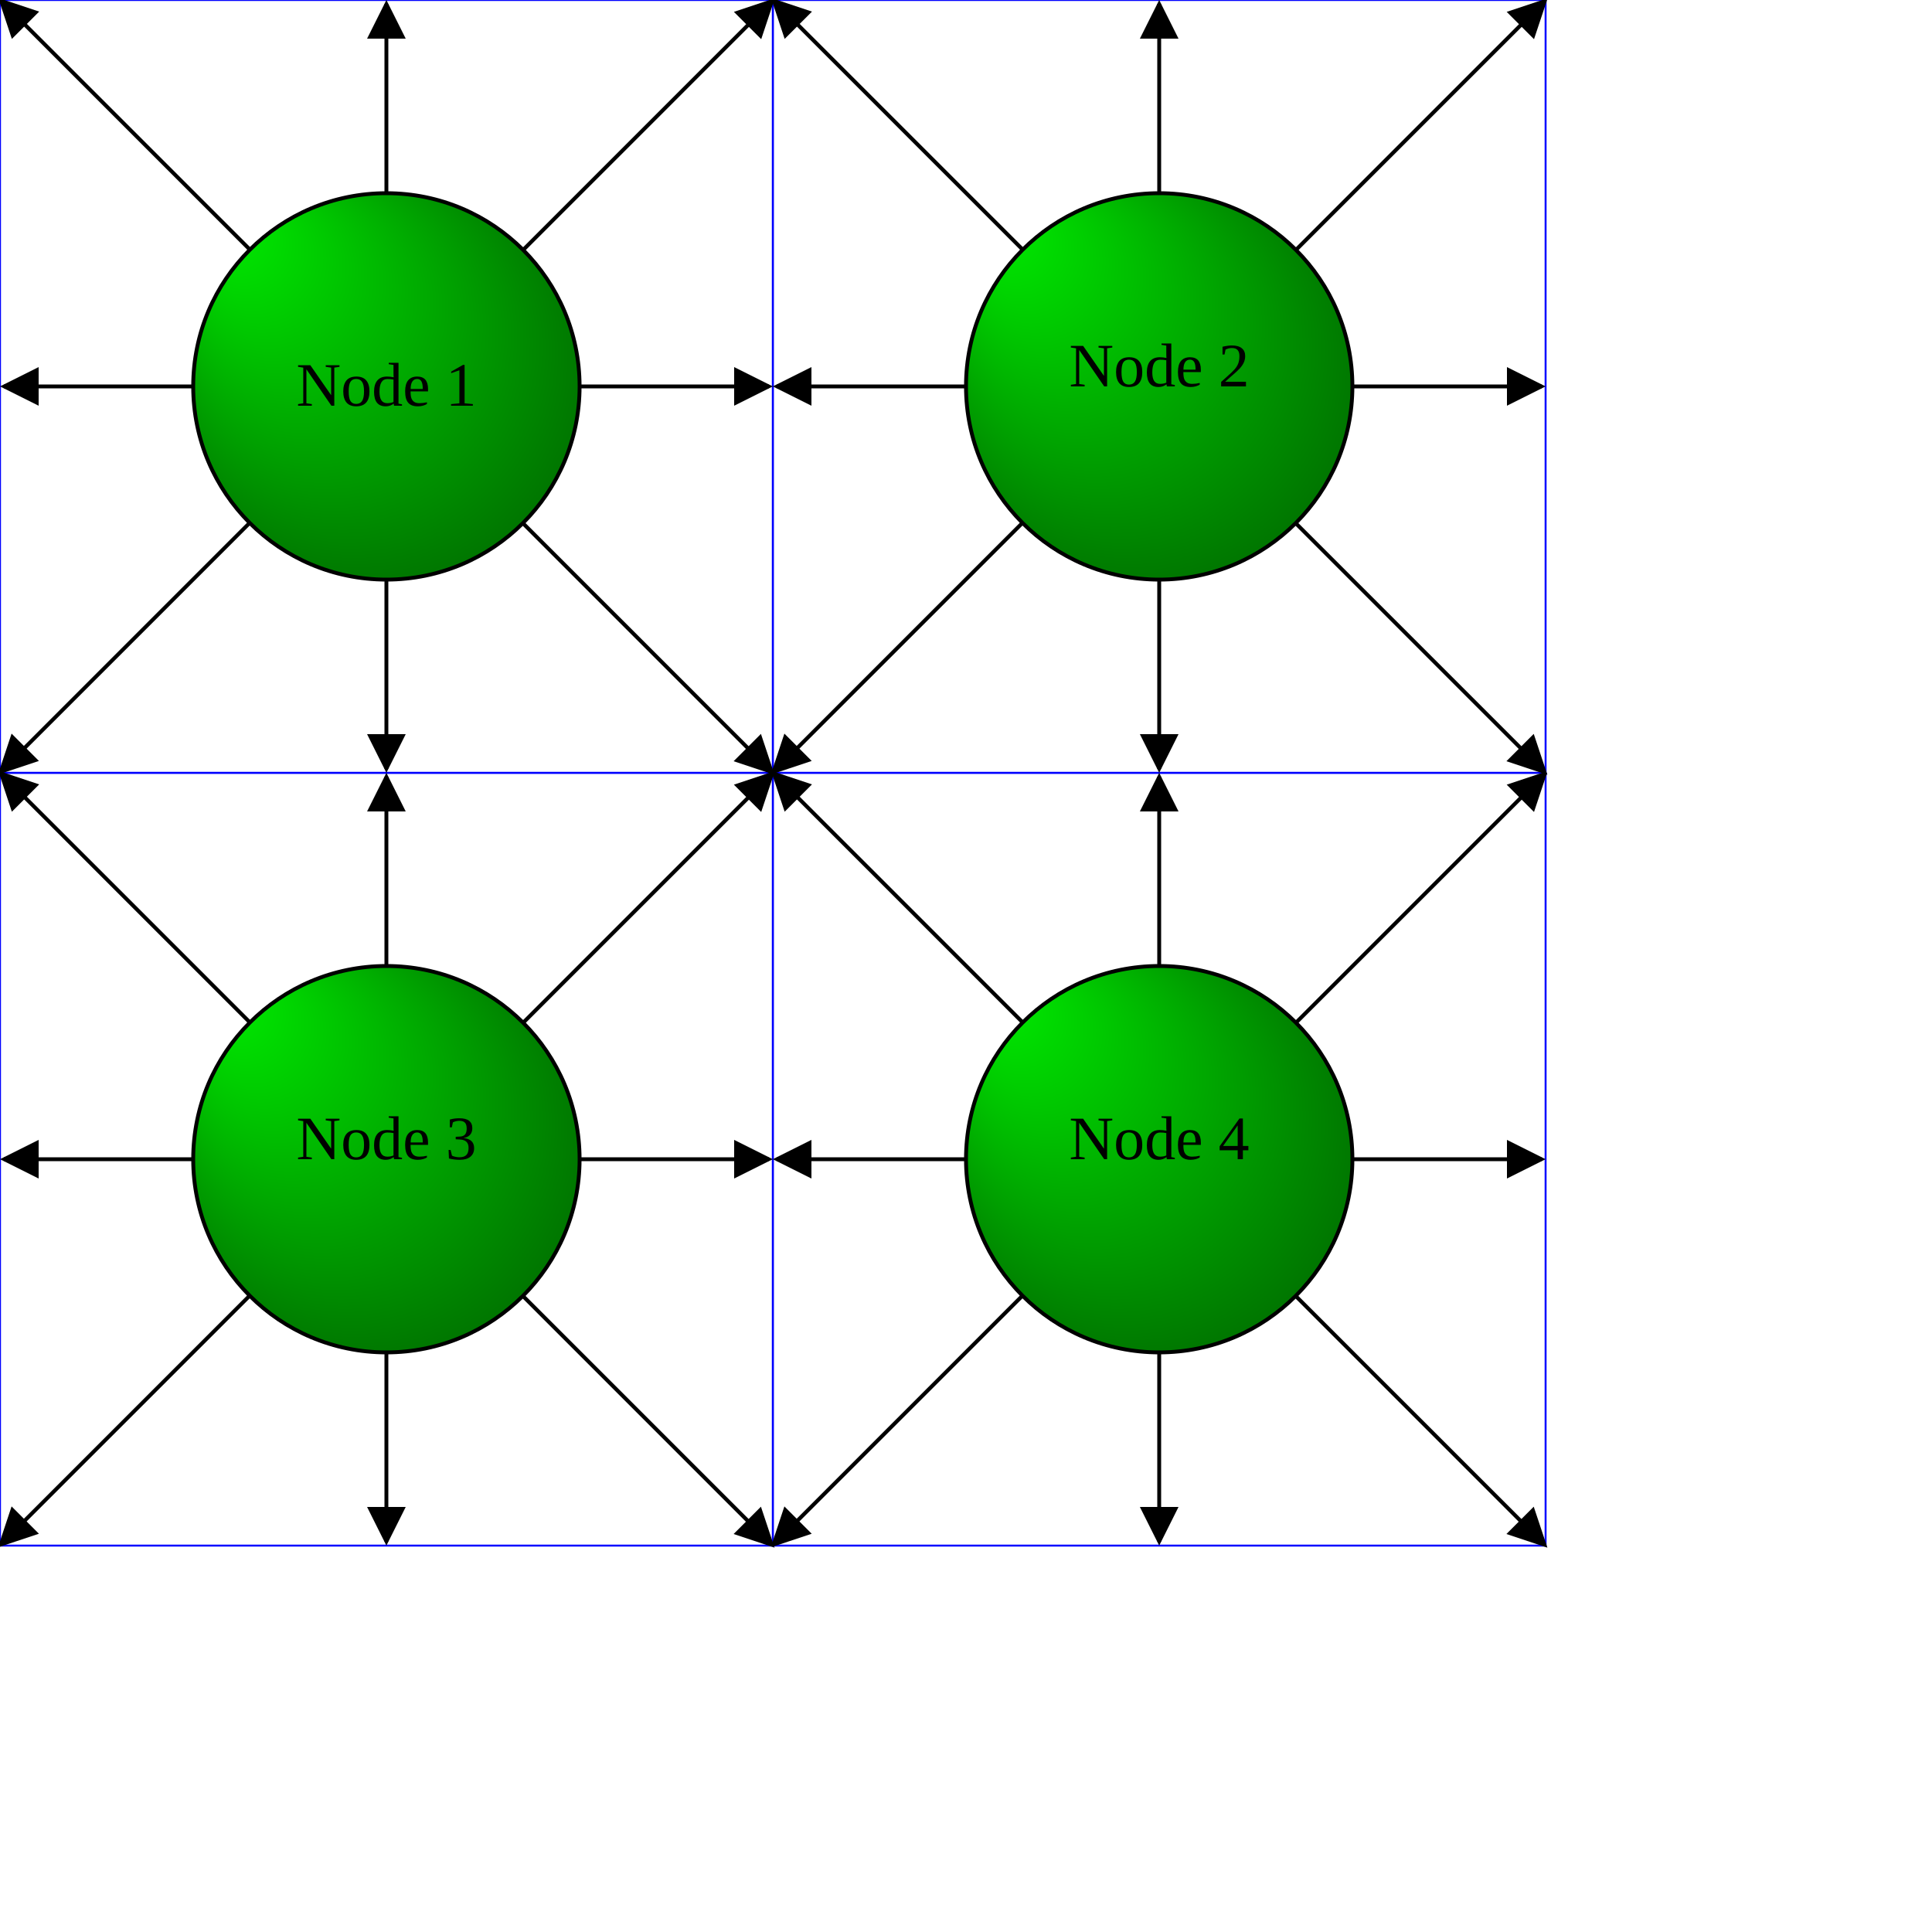
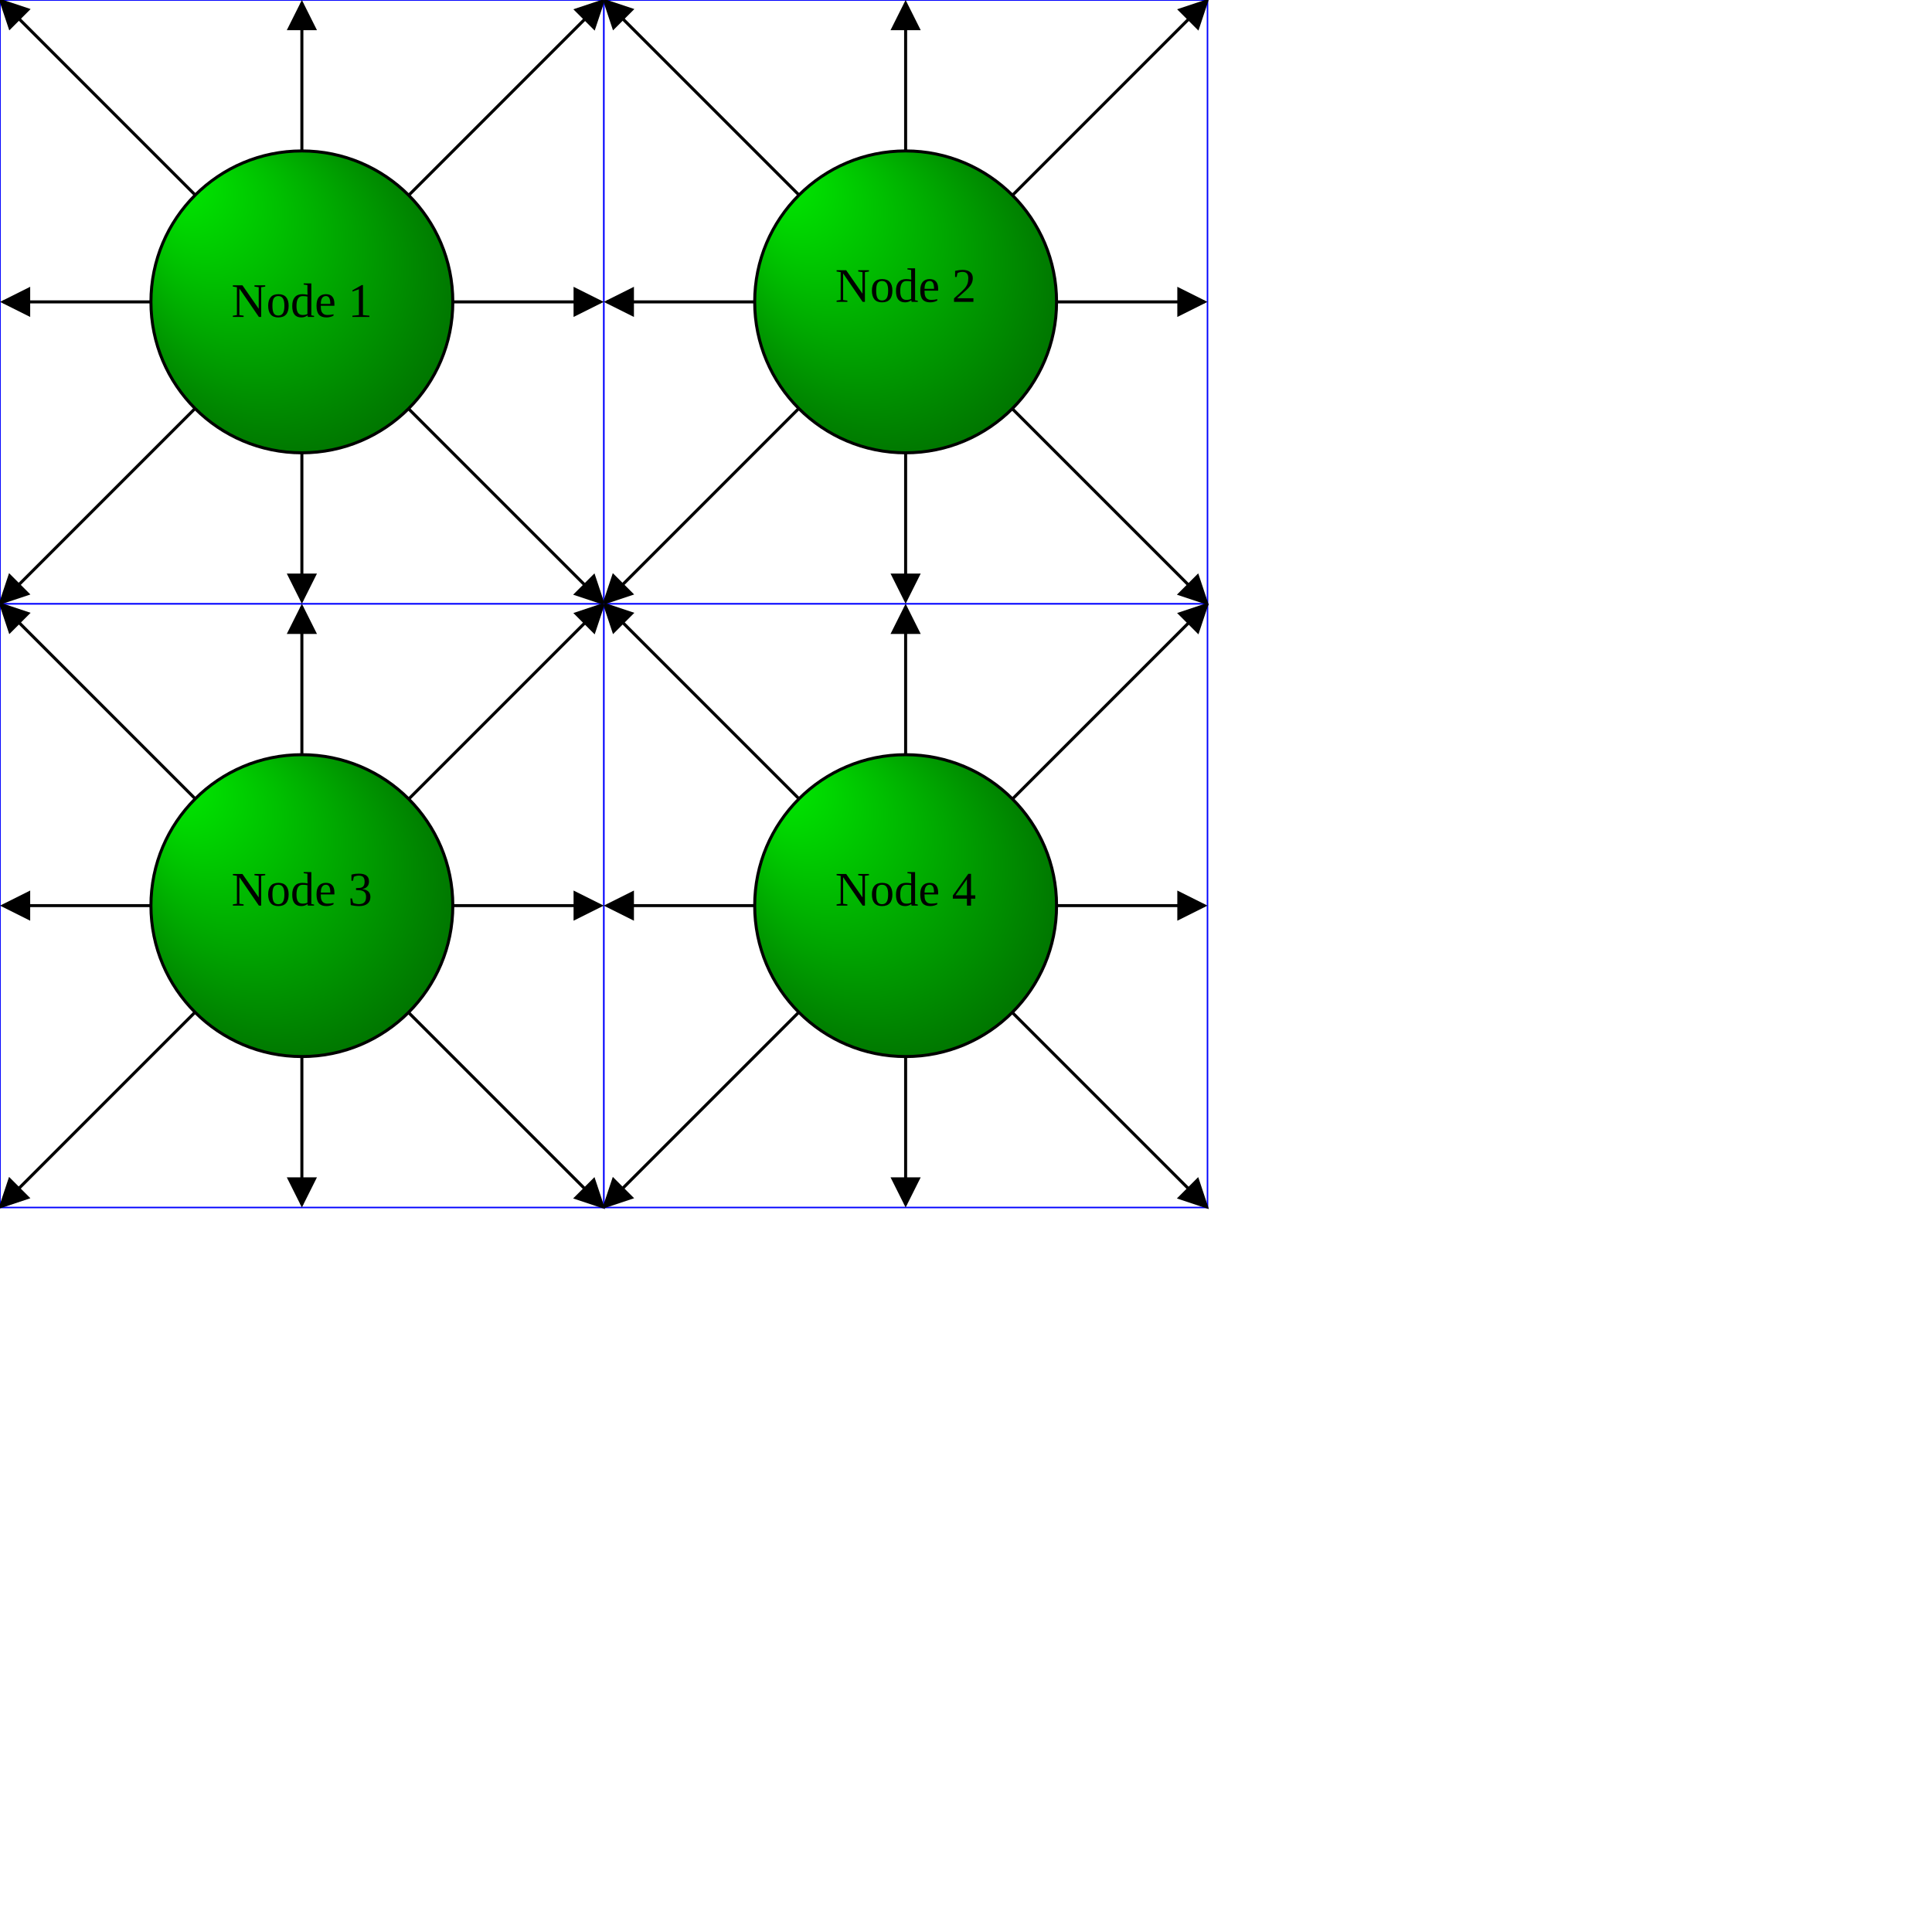
- <svg xmlns="http://www.w3.org/2000/svg" xmlns:xlink="http://www.w3.org/1999/xlink" version="1.1" x="0px" y="0px" width="2000" height="2000" viewBox="0, 0, 2000, 2000">
+ <svg xmlns="http://www.w3.org/2000/svg" xmlns:xlink="http://www.w3.org/1999/xlink" version="1.1" x="0px" y="0px" width="640" height="640" viewBox="0, 0, 640, 640">
  <style type="text/css">




/* Core style definition of node elements */
rect.Box { fill:none; stroke:#0000ff; stroke-width:0.5 }
circle.Node { stroke:#000000; stroke-width:1; fill:#e8e8e8; fill:url(#nodeRadialGradient_A) }       
line.Arrow  { stroke:#000000; stroke-width:1 }
polygon.Arrow { fill:#000000 }


/* node variants in groups  */
/* ------------------------------------   */
/* pattern_0 */

g.pattern_0-box     { visibility: visible }

g.pattern_0-ahead_1 { visibility: visible }
g.pattern_0-arrow_1 { visibility: visible }

g.pattern_0-ahead_2 { visibility: visible }
g.pattern_0-arrow_2 { visibility: visible }

g.pattern_0-ahead_3 { visibility: visible }
g.pattern_0-arrow_3 { visibility: visible }

g.pattern_0-ahead_4 { visibility: visible }
g.pattern_0-arrow_4 { visibility: visible }

g.pattern_0-ahead_5 { visibility: visible }
g.pattern_0-arrow_5 { visibility: visible }

g.pattern_0-ahead_6 { visibility: visible }
g.pattern_0-arrow_6 { visibility: visible }

g.pattern_0-ahead_7 { visibility: visible }
g.pattern_0-arrow_7 { visibility: visible }

g.pattern_0-ahead_8 { visibility: visible }
g.pattern_0-arrow_8 { visibility: visible }

g.pattern_0-node    { visibility: visible }

/* ------------------------------------   */



</style>
  <defs>
    <radialGradient id="nodeRadialGradient_A" fx="5%" fy="5%" r="65%" spreadMethod="pad">
      <stop offset="0%" stop-color="#00ee00" stop-opacity="1" />
      <stop offset="100%" stop-color="#006600" stop-opacity="1" />
    </radialGradient>
    <symbol id="arrow_head">
      <polygon points="0,10 5,0 10,10" class="Arrow" />
    </symbol>
    <symbol id="arrow_line">
      <line x1="5" y1="1" x2="5" y2="100" class="Arrow" />
    </symbol>
    <symbol id="pattern_0">
      <g class="pattern_0-box">
        <rect x="0" y="0" width="200" height="200" class="Box" />
      </g>
      <g class="pattern_0-arrow_1" transform="translate(95,0)">
        <use xlink:href="#arrow_line" />
        <g class="pattern_0-ahead_1">
          <use xlink:href="#arrow_head" />
        </g>
      </g>
      <g class="pattern_0-arrow_2" transform="translate(197,-4) rotate(45)">
        <use xlink:href="#arrow_line" />
        <g class="pattern_0-ahead_2">
          <use xlink:href="#arrow_head" />
        </g>
      </g>
      <g class="pattern_0-arrow_3" transform="translate(200,95) rotate(90)">
        <use xlink:href="#arrow" />
        <use xlink:href="#arrow_line" />
        <g class="pattern_0-ahead_3">
          <use xlink:href="#arrow_head" />
        </g>
      </g>
      <g class="pattern_0-arrow_4" transform="translate(204,197) rotate(135)">
        <use xlink:href="#arrow" />
        <use xlink:href="#arrow_line" />
        <g class="pattern_0-ahead_4">
          <use xlink:href="#arrow_head" />
        </g>
      </g>
      <g class="pattern_0-arrow_5" transform="translate(105,200) rotate(180)">
        <use xlink:href="#arrow" />
        <use xlink:href="#arrow_line" />
        <g class="pattern_0-ahead_5">
          <use xlink:href="#arrow_head" />
        </g>
      </g>
      <g class="pattern_0-arrow_6" transform="translate(3,204) rotate(225)">
        <use xlink:href="#arrow" />
        <use xlink:href="#arrow_line" />
        <g class="pattern_0-ahead_6">
          <use xlink:href="#arrow_head" />
        </g>
      </g>
      <g class="pattern_0-arrow_7" transform="translate(0,105) rotate(270)">
        <use xlink:href="#arrow" />
        <use xlink:href="#arrow_line" />
        <g class="pattern_0-ahead_7">
          <use xlink:href="#arrow_head" />
        </g>
      </g>
      <g class="pattern_0-arrow_8" transform="translate(-4,3) rotate(315)">
        <use xlink:href="#arrow" />
        <use xlink:href="#arrow_line" />
        <g class="pattern_0-ahead_8">
          <use xlink:href="#arrow_head" />
        </g>
      </g>
      <g class="pattern_0-node">
        <circle cx="100" cy="100" r="50" class="Node" />
      </g>
    </symbol>
  </defs>
-   <g id="graph" transform="translate(0,0) scale(4)">
+   <g id="graph" transform="translate(0,0) scale(1)">
    <g id="pattern_0_1" transform="translate(0,0)">
      <use xlink:href="#pattern_0" />
      <text x="100" y="105" style="fill: #000000; stroke: none; font-size: 16px; text-anchor: middle">Node 1</text>
    </g>
    <g id="pattern_0_2" transform="translate(200,0)">
      <use xlink:href="#pattern_0" />
      <text x="100" y="100" style="fill: #000000; stroke: none; font-size: 16px; text-anchor: middle">Node 2</text>
    </g>
    <g id="pattern_0_3" transform="translate(0,200)">
      <use xlink:href="#pattern_0" />
      <text x="100" y="100" style="fill: #000000; stroke: none; font-size: 16px; text-anchor: middle">Node 3</text>
    </g>
    <g id="pattern_0_4" transform="translate(200,200)">
      <use xlink:href="#pattern_0" />
      <text x="100" y="100" style="fill: #000000; stroke: none; font-size: 16px; text-anchor: middle">Node 4</text>
    </g>
  </g>
</svg>
